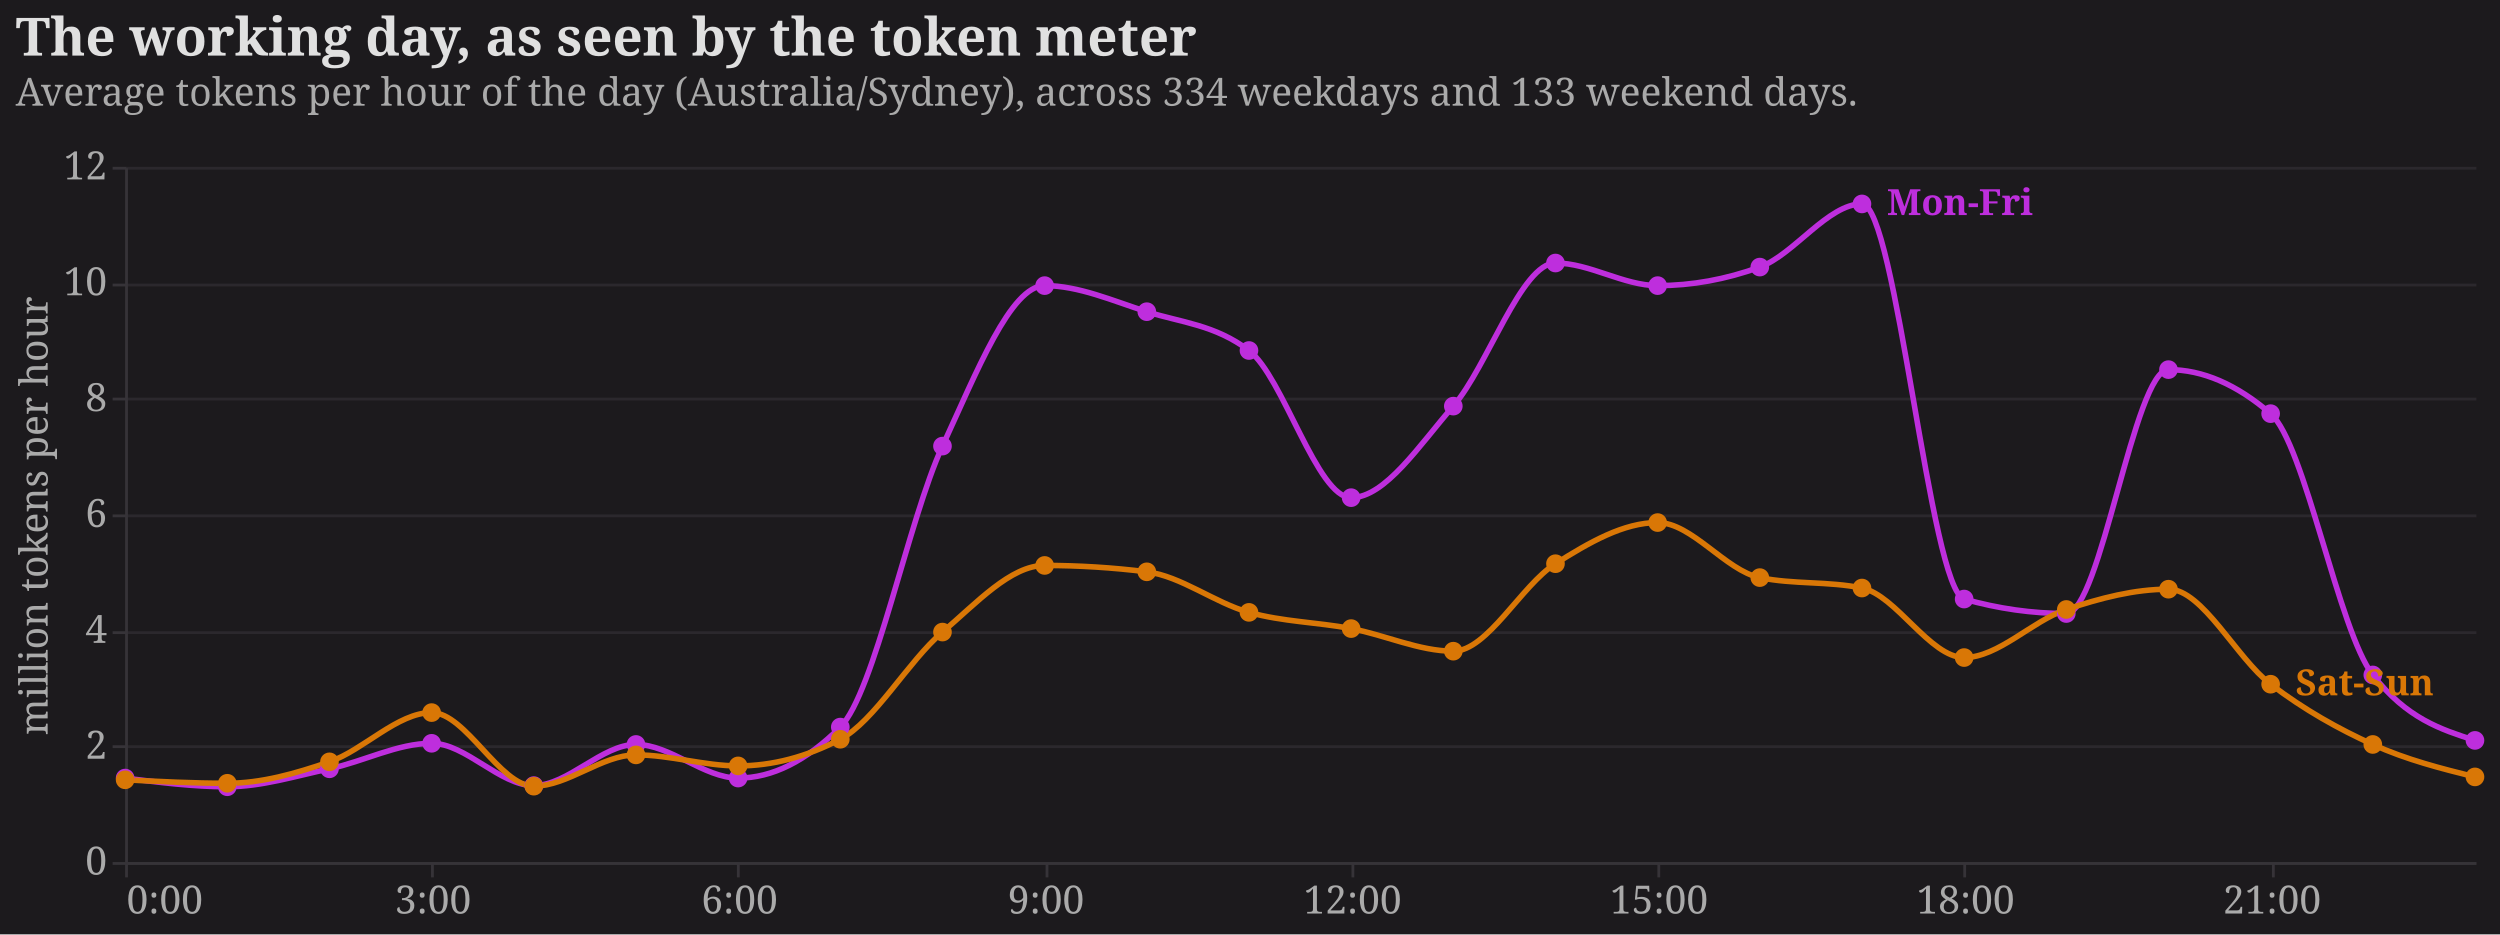
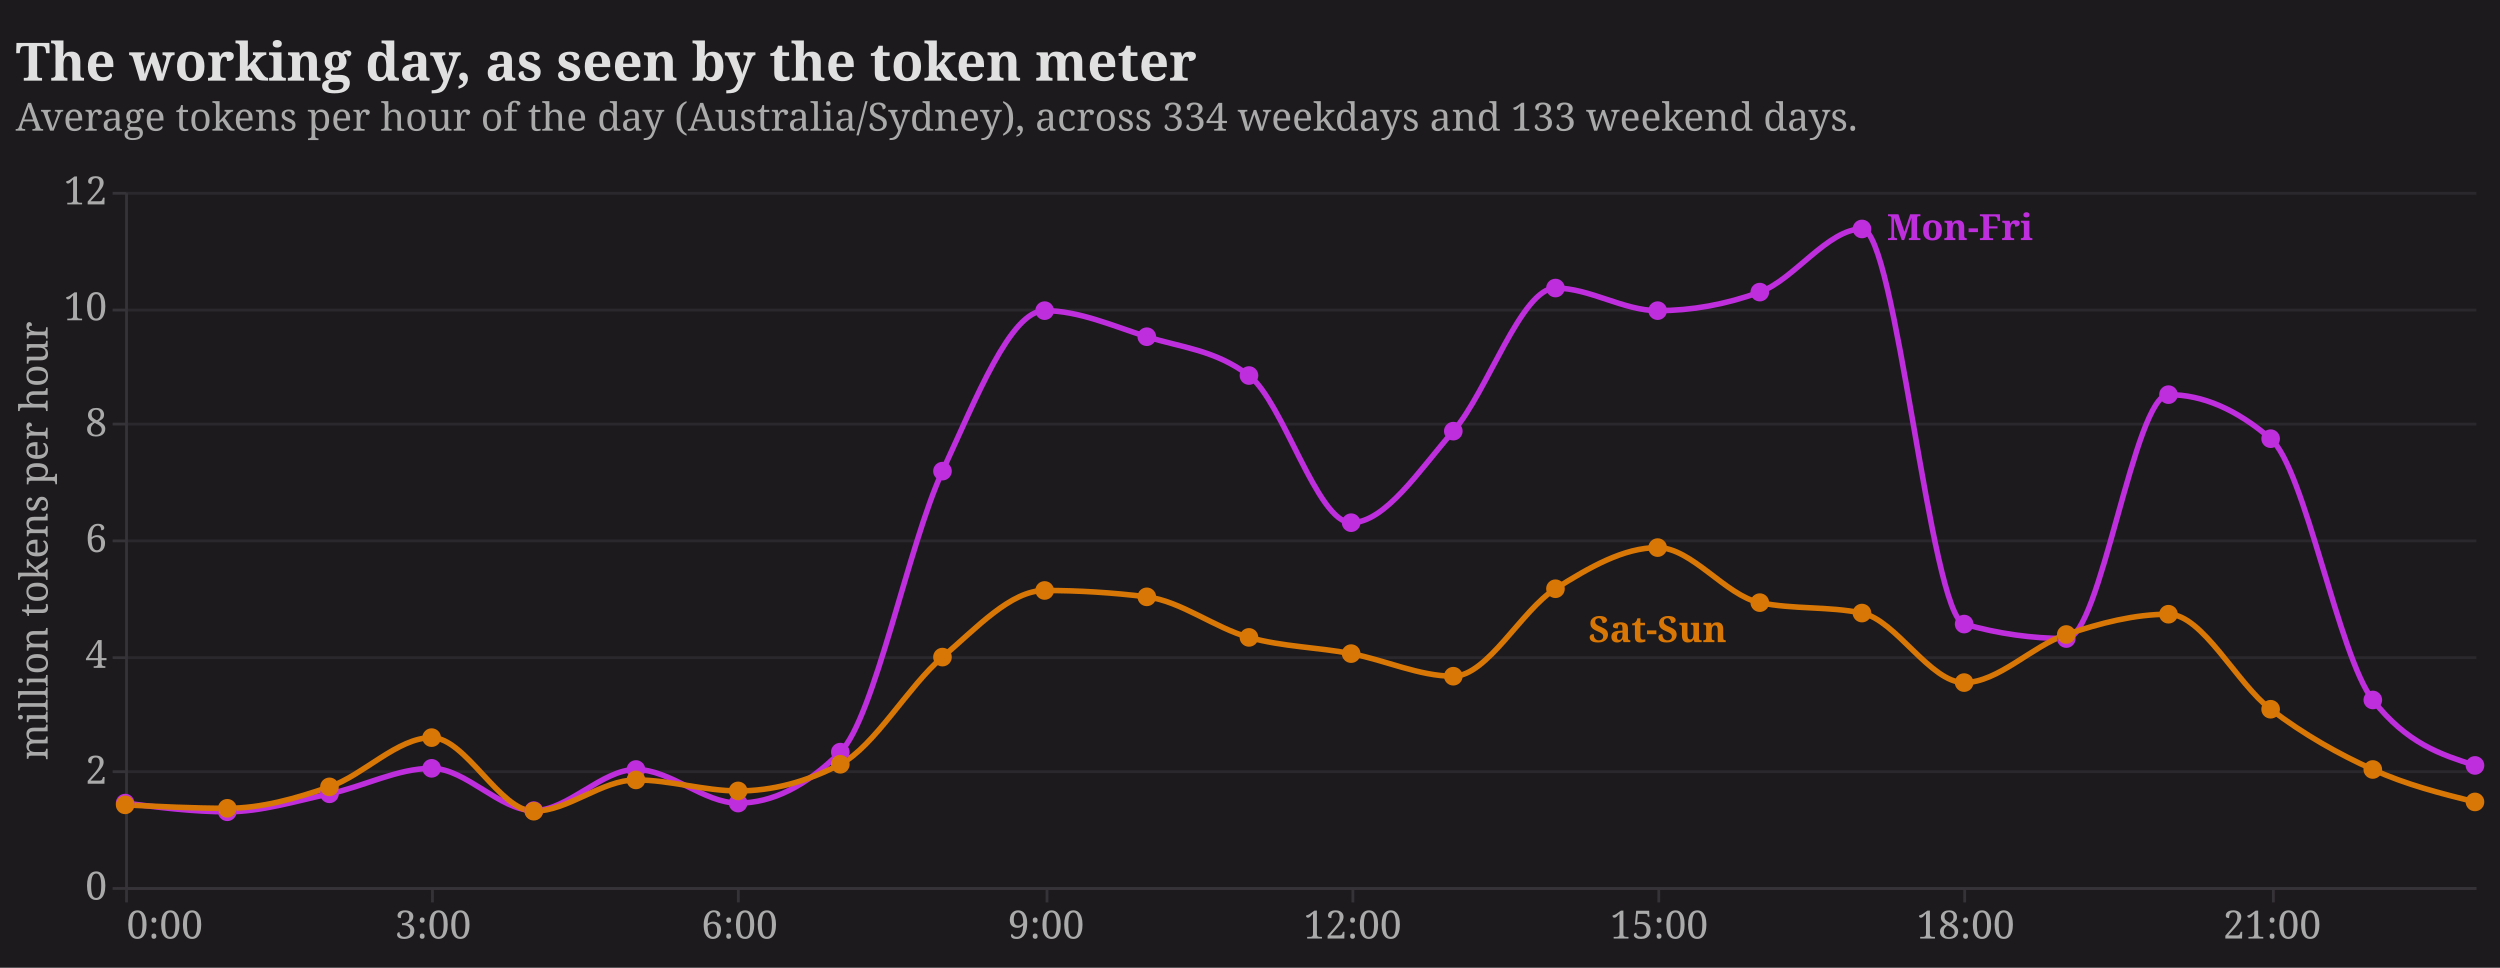
- <svg xmlns="http://www.w3.org/2000/svg" version="1.1" class="marks" width="899" height="336" viewBox="0 0 899 336">
-   <rect width="899" height="336" fill="#1c1a1d" />
-   <g fill="none" stroke-miterlimit="4" transform="translate(45,60)">
+ <svg xmlns="http://www.w3.org/2000/svg" version="1.1" class="marks" width="899" height="348" viewBox="0 0 899 348">
+   <rect width="899" height="348" fill="#1c1a1d" />
+   <g fill="none" stroke-miterlimit="4" transform="translate(45,69)">
    <g class="mark-group role-frame root" role="graphics-object" aria-roledescription="group mark container">
      <g transform="translate(0,0)">
        <path class="background" aria-hidden="true" d="M0,0h845v250h-845Z" />
        <g>
          <g class="mark-group role-axis" aria-hidden="true">
            <g transform="translate(0.5,0.5)">
              <path class="background" aria-hidden="true" d="M0,0h0v0h0Z" pointer-events="none" />
              <g>
                <g class="mark-rule role-axis-grid" pointer-events="none">
                  <line transform="translate(0,250)" x2="845" y2="0" stroke="#363338" stroke-opacity="0.6" stroke-width="1" opacity="1" />
                  <line transform="translate(0,208)" x2="845" y2="0" stroke="#363338" stroke-opacity="0.6" stroke-width="1" opacity="1" />
                  <line transform="translate(0,167)" x2="845" y2="0" stroke="#363338" stroke-opacity="0.6" stroke-width="1" opacity="1" />
                  <line transform="translate(0,125)" x2="845" y2="0" stroke="#363338" stroke-opacity="0.6" stroke-width="1" opacity="1" />
                  <line transform="translate(0,83)" x2="845" y2="0" stroke="#363338" stroke-opacity="0.6" stroke-width="1" opacity="1" />
                  <line transform="translate(0,42)" x2="845" y2="0" stroke="#363338" stroke-opacity="0.6" stroke-width="1" opacity="1" />
                  <line transform="translate(0,0)" x2="845" y2="0" stroke="#363338" stroke-opacity="0.6" stroke-width="1" opacity="1" />
                </g>
              </g>
              <path class="foreground" aria-hidden="true" d="" pointer-events="none" display="none" />
            </g>
          </g>
          <g class="mark-group role-axis" role="graphics-symbol" aria-roledescription="axis" aria-label="X-axis for a linear scale with values from 0 to 23">
            <g transform="translate(0.5,250.5)">
              <path class="background" aria-hidden="true" d="M0,0h0v0h0Z" pointer-events="none" />
              <g>
                <g class="mark-rule role-axis-tick" pointer-events="none">
                  <line transform="translate(0,0)" x2="0" y2="5" stroke="#363338" stroke-width="1" opacity="1" />
                  <line transform="translate(110,0)" x2="0" y2="5" stroke="#363338" stroke-width="1" opacity="1" />
                  <line transform="translate(220,0)" x2="0" y2="5" stroke="#363338" stroke-width="1" opacity="1" />
                  <line transform="translate(331,0)" x2="0" y2="5" stroke="#363338" stroke-width="1" opacity="1" />
                  <line transform="translate(441,0)" x2="0" y2="5" stroke="#363338" stroke-width="1" opacity="1" />
                  <line transform="translate(551,0)" x2="0" y2="5" stroke="#363338" stroke-width="1" opacity="1" />
                  <line transform="translate(661,0)" x2="0" y2="5" stroke="#363338" stroke-width="1" opacity="1" />
                  <line transform="translate(772,0)" x2="0" y2="5" stroke="#363338" stroke-width="1" opacity="1" />
                </g>
                <g class="mark-text role-axis-label" pointer-events="none">
                  <text text-anchor="start" transform="translate(0,18)" font-family="Piazzolla, Georgia, serif" font-size="14px" fill="#aaa" opacity="1">0:00</text>
                  <text text-anchor="middle" transform="translate(110.2174,18)" font-family="Piazzolla, Georgia, serif" font-size="14px" fill="#aaa" opacity="1">3:00</text>
                  <text text-anchor="middle" transform="translate(220.4348,18)" font-family="Piazzolla, Georgia, serif" font-size="14px" fill="#aaa" opacity="1">6:00</text>
                  <text text-anchor="middle" transform="translate(330.6522,18)" font-family="Piazzolla, Georgia, serif" font-size="14px" fill="#aaa" opacity="1">9:00</text>
                  <text text-anchor="middle" transform="translate(440.8696,18)" font-family="Piazzolla, Georgia, serif" font-size="14px" fill="#aaa" opacity="1">12:00</text>
                  <text text-anchor="middle" transform="translate(551.087,18)" font-family="Piazzolla, Georgia, serif" font-size="14px" fill="#aaa" opacity="1">15:00</text>
                  <text text-anchor="middle" transform="translate(661.3043,18)" font-family="Piazzolla, Georgia, serif" font-size="14px" fill="#aaa" opacity="1">18:00</text>
                  <text text-anchor="middle" transform="translate(771.5217,18)" font-family="Piazzolla, Georgia, serif" font-size="14px" fill="#aaa" opacity="1">21:00</text>
                </g>
                <g class="mark-rule role-axis-domain" pointer-events="none">
                  <line transform="translate(0,0)" x2="845" y2="0" stroke="#363338" stroke-width="1" opacity="1" />
                </g>
              </g>
              <path class="foreground" aria-hidden="true" d="" pointer-events="none" display="none" />
            </g>
          </g>
          <g class="mark-group role-axis" role="graphics-symbol" aria-roledescription="axis" aria-label="Y-axis titled 'million tokens per hour' for a linear scale with values from 0 to 12">
            <g transform="translate(0.5,0.5)">
              <path class="background" aria-hidden="true" d="M0,0h0v0h0Z" pointer-events="none" />
              <g>
                <g class="mark-rule role-axis-tick" pointer-events="none">
                  <line transform="translate(0,250)" x2="-5" y2="0" stroke="#363338" stroke-width="1" opacity="1" />
                  <line transform="translate(0,208)" x2="-5" y2="0" stroke="#363338" stroke-width="1" opacity="1" />
                  <line transform="translate(0,167)" x2="-5" y2="0" stroke="#363338" stroke-width="1" opacity="1" />
                  <line transform="translate(0,125)" x2="-5" y2="0" stroke="#363338" stroke-width="1" opacity="1" />
                  <line transform="translate(0,83)" x2="-5" y2="0" stroke="#363338" stroke-width="1" opacity="1" />
                  <line transform="translate(0,42)" x2="-5" y2="0" stroke="#363338" stroke-width="1" opacity="1" />
                  <line transform="translate(0,0)" x2="-5" y2="0" stroke="#363338" stroke-width="1" opacity="1" />
                </g>
                <g class="mark-text role-axis-label" pointer-events="none">
                  <text text-anchor="end" transform="translate(-7,254)" font-family="Piazzolla, Georgia, serif" font-size="14px" fill="#aaa" opacity="1">0</text>
                  <text text-anchor="end" transform="translate(-7,212.3333)" font-family="Piazzolla, Georgia, serif" font-size="14px" fill="#aaa" opacity="1">2</text>
                  <text text-anchor="end" transform="translate(-7,170.6667)" font-family="Piazzolla, Georgia, serif" font-size="14px" fill="#aaa" opacity="1">4</text>
                  <text text-anchor="end" transform="translate(-7,129)" font-family="Piazzolla, Georgia, serif" font-size="14px" fill="#aaa" opacity="1">6</text>
                  <text text-anchor="end" transform="translate(-7,87.33333)" font-family="Piazzolla, Georgia, serif" font-size="14px" fill="#aaa" opacity="1">8</text>
                  <text text-anchor="end" transform="translate(-7,45.66667)" font-family="Piazzolla, Georgia, serif" font-size="14px" fill="#aaa" opacity="1">10</text>
                  <text text-anchor="end" transform="translate(-7,4)" font-family="Piazzolla, Georgia, serif" font-size="14px" fill="#aaa" opacity="1">12</text>
                </g>
                <g class="mark-rule role-axis-domain" pointer-events="none">
                  <line transform="translate(0,250)" x2="0" y2="-250" stroke="#363338" stroke-width="1" opacity="1" />
                </g>
                <g class="mark-text role-axis-title" pointer-events="none">
                  <text text-anchor="middle" transform="translate(-25.36328,125) rotate(-90) translate(0,-3)" font-family="Piazzolla, Georgia, serif" font-size="14px" font-weight="normal" fill="#aaa" opacity="1">million tokens per hour</text>
                </g>
              </g>
              <path class="foreground" aria-hidden="true" d="" pointer-events="none" display="none" />
            </g>
          </g>
          <g class="mark-group role-scope layer_0_layer_0_pathgroup" role="graphics-object" aria-roledescription="group mark container">
            <g transform="translate(0,0)">
              <path class="background" aria-hidden="true" d="M0,0h845v250h-845Z" />
              <g>
                <g class="mark-line role-mark layer_0_layer_0_marks" role="graphics-object" aria-roledescription="line mark container">
                  <path aria-label="hour: 0; millions: 1.45; kind: Mon-Fri; million tokens/hour: 1.4" role="graphics-symbol" aria-roledescription="line mark" d="M0,219.792C12.246,221.354,24.493,222.917,36.739,222.917C48.986,222.917,61.232,219.063,73.478,216.458C85.725,213.854,97.971,207.292,110.217,207.292C122.464,207.292,134.71,222.5,146.957,222.5C159.203,222.5,171.449,207.708,183.696,207.708C195.942,207.708,208.188,219.792,220.435,219.792C232.681,219.792,244.928,213.681,257.174,201.458C269.42,189.236,281.667,126.875,293.913,100.417C306.159,73.958,318.406,42.708,330.652,42.708C342.899,42.708,355.145,48.194,367.391,52.083C379.638,55.972,391.884,56.736,404.13,66.042C416.377,75.347,428.623,118.958,440.87,118.958C453.116,118.958,465.362,100.104,477.609,86.042C489.855,71.979,502.101,34.583,514.348,34.583C526.594,34.583,538.841,42.708,551.087,42.708C563.333,42.708,575.58,40.486,587.826,36.042C600.072,31.597,612.319,13.333,624.565,13.333C636.812,13.333,649.058,151.944,661.304,155.417C673.551,158.889,685.797,160.625,698.043,160.625C710.29,160.625,722.536,72.917,734.783,72.917C747.029,72.917,759.275,78.194,771.522,88.75C783.768,99.306,796.014,167.014,808.261,182.708C820.507,198.403,832.754,202.326,845,206.25" stroke="#be2edd" stroke-width="2" />
                </g>
              </g>
              <path class="foreground" aria-hidden="true" d="" display="none" />
            </g>
            <g transform="translate(0,0)">
              <path class="background" aria-hidden="true" d="M0,0h845v250h-845Z" />
              <g>
                <g class="mark-line role-mark layer_0_layer_0_marks" role="graphics-object" aria-roledescription="line mark container">
                  <path aria-label="hour: 0; millions: 1.42; kind: Sat-Sun; million tokens/hour: 1.4" role="graphics-symbol" aria-roledescription="line mark" d="M0,220.417C12.246,221.042,24.493,221.667,36.739,221.667C48.986,221.667,61.232,218.194,73.478,213.958C85.725,209.722,97.971,196.25,110.217,196.25C122.464,196.25,134.71,222.708,146.957,222.708C159.203,222.708,171.449,211.458,183.696,211.458C195.942,211.458,208.188,215.417,220.435,215.417C232.681,215.417,244.928,212.222,257.174,205.833C269.42,199.444,281.667,177.708,293.913,167.292C306.159,156.875,318.406,143.333,330.652,143.333C342.899,143.333,355.145,144.097,367.391,145.625C379.638,147.153,391.884,156.806,404.13,160.208C416.377,163.611,428.623,163.715,440.87,166.042C453.116,168.368,465.362,174.167,477.609,174.167C489.855,174.167,502.101,150.417,514.348,142.708C526.594,135,538.841,127.917,551.087,127.917C563.333,127.917,575.58,145.208,587.826,147.708C600.072,150.208,612.319,148.958,624.565,151.458C636.812,153.958,649.058,176.458,661.304,176.458C673.551,176.458,685.797,163.264,698.043,159.167C710.29,155.069,722.536,151.875,734.783,151.875C747.029,151.875,759.275,176.736,771.522,186.042C783.768,195.347,796.014,202.153,808.261,207.708C820.507,213.264,832.754,216.319,845,219.375" stroke="#d97706" stroke-width="2" />
                </g>
              </g>
              <path class="foreground" aria-hidden="true" d="" display="none" />
            </g>
          </g>
          <g class="mark-symbol role-mark layer_0_layer_1_marks" role="graphics-object" aria-roledescription="symbol mark container">
            <path aria-label="hour: 0; millions: 1.45; kind: Mon-Fri; million tokens/hour: 1.4" role="graphics-symbol" aria-roledescription="point" transform="translate(0,219.7917)" d="M3.354,0A3.354,3.354,0,1,1,-3.354,0A3.354,3.354,0,1,1,3.354,0" fill="#be2edd" stroke-width="2" opacity="1" />
            <path aria-label="hour: 1; millions: 1.3; kind: Mon-Fri; million tokens/hour: 1.3" role="graphics-symbol" aria-roledescription="point" transform="translate(36.73913,222.9167)" d="M3.354,0A3.354,3.354,0,1,1,-3.354,0A3.354,3.354,0,1,1,3.354,0" fill="#be2edd" stroke-width="2" opacity="1" />
            <path aria-label="hour: 2; millions: 1.61; kind: Mon-Fri; million tokens/hour: 1.6" role="graphics-symbol" aria-roledescription="point" transform="translate(73.47826,216.4583)" d="M3.354,0A3.354,3.354,0,1,1,-3.354,0A3.354,3.354,0,1,1,3.354,0" fill="#be2edd" stroke-width="2" opacity="1" />
            <path aria-label="hour: 3; millions: 2.05; kind: Mon-Fri; million tokens/hour: 2.0" role="graphics-symbol" aria-roledescription="point" transform="translate(110.2174,207.2917)" d="M3.354,0A3.354,3.354,0,1,1,-3.354,0A3.354,3.354,0,1,1,3.354,0" fill="#be2edd" stroke-width="2" opacity="1" />
            <path aria-label="hour: 4; millions: 1.32; kind: Mon-Fri; million tokens/hour: 1.3" role="graphics-symbol" aria-roledescription="point" transform="translate(146.9565,222.5)" d="M3.354,0A3.354,3.354,0,1,1,-3.354,0A3.354,3.354,0,1,1,3.354,0" fill="#be2edd" stroke-width="2" opacity="1" />
            <path aria-label="hour: 5; millions: 2.03; kind: Mon-Fri; million tokens/hour: 2.0" role="graphics-symbol" aria-roledescription="point" transform="translate(183.6957,207.7083)" d="M3.354,0A3.354,3.354,0,1,1,-3.354,0A3.354,3.354,0,1,1,3.354,0" fill="#be2edd" stroke-width="2" opacity="1" />
            <path aria-label="hour: 6; millions: 1.45; kind: Mon-Fri; million tokens/hour: 1.4" role="graphics-symbol" aria-roledescription="point" transform="translate(220.4348,219.7917)" d="M3.354,0A3.354,3.354,0,1,1,-3.354,0A3.354,3.354,0,1,1,3.354,0" fill="#be2edd" stroke-width="2" opacity="1" />
            <path aria-label="hour: 7; millions: 2.33; kind: Mon-Fri; million tokens/hour: 2.3" role="graphics-symbol" aria-roledescription="point" transform="translate(257.1739,201.4583)" d="M3.354,0A3.354,3.354,0,1,1,-3.354,0A3.354,3.354,0,1,1,3.354,0" fill="#be2edd" stroke-width="2" opacity="1" />
            <path aria-label="hour: 8; millions: 7.18; kind: Mon-Fri; million tokens/hour: 7.2" role="graphics-symbol" aria-roledescription="point" transform="translate(293.913,100.4167)" d="M3.354,0A3.354,3.354,0,1,1,-3.354,0A3.354,3.354,0,1,1,3.354,0" fill="#be2edd" stroke-width="2" opacity="1" />
            <path aria-label="hour: 9; millions: 9.95; kind: Mon-Fri; million tokens/hour: 9.9" role="graphics-symbol" aria-roledescription="point" transform="translate(330.6522,42.70833)" d="M3.354,0A3.354,3.354,0,1,1,-3.354,0A3.354,3.354,0,1,1,3.354,0" fill="#be2edd" stroke-width="2" opacity="1" />
            <path aria-label="hour: 10; millions: 9.5; kind: Mon-Fri; million tokens/hour: 9.5" role="graphics-symbol" aria-roledescription="point" transform="translate(367.3913,52.08333)" d="M3.354,0A3.354,3.354,0,1,1,-3.354,0A3.354,3.354,0,1,1,3.354,0" fill="#be2edd" stroke-width="2" opacity="1" />
            <path aria-label="hour: 11; millions: 8.83; kind: Mon-Fri; million tokens/hour: 8.8" role="graphics-symbol" aria-roledescription="point" transform="translate(404.1304,66.04167)" d="M3.354,0A3.354,3.354,0,1,1,-3.354,0A3.354,3.354,0,1,1,3.354,0" fill="#be2edd" stroke-width="2" opacity="1" />
            <path aria-label="hour: 12; millions: 6.29; kind: Mon-Fri; million tokens/hour: 6.3" role="graphics-symbol" aria-roledescription="point" transform="translate(440.8696,118.9583)" d="M3.354,0A3.354,3.354,0,1,1,-3.354,0A3.354,3.354,0,1,1,3.354,0" fill="#be2edd" stroke-width="2" opacity="1" />
            <path aria-label="hour: 13; millions: 7.87; kind: Mon-Fri; million tokens/hour: 7.9" role="graphics-symbol" aria-roledescription="point" transform="translate(477.6087,86.04167)" d="M3.354,0A3.354,3.354,0,1,1,-3.354,0A3.354,3.354,0,1,1,3.354,0" fill="#be2edd" stroke-width="2" opacity="1" />
            <path aria-label="hour: 14; millions: 10.34; kind: Mon-Fri; million tokens/hour: 10.3" role="graphics-symbol" aria-roledescription="point" transform="translate(514.3478,34.58333)" d="M3.354,0A3.354,3.354,0,1,1,-3.354,0A3.354,3.354,0,1,1,3.354,0" fill="#be2edd" stroke-width="2" opacity="1" />
            <path aria-label="hour: 15; millions: 9.95; kind: Mon-Fri; million tokens/hour: 9.9" role="graphics-symbol" aria-roledescription="point" transform="translate(551.087,42.70833)" d="M3.354,0A3.354,3.354,0,1,1,-3.354,0A3.354,3.354,0,1,1,3.354,0" fill="#be2edd" stroke-width="2" opacity="1" />
            <path aria-label="hour: 16; millions: 10.27; kind: Mon-Fri; million tokens/hour: 10.3" role="graphics-symbol" aria-roledescription="point" transform="translate(587.8261,36.04167)" d="M3.354,0A3.354,3.354,0,1,1,-3.354,0A3.354,3.354,0,1,1,3.354,0" fill="#be2edd" stroke-width="2" opacity="1" />
            <path aria-label="hour: 17; millions: 11.36; kind: Mon-Fri; million tokens/hour: 11.4" role="graphics-symbol" aria-roledescription="point" transform="translate(624.5652,13.33333)" d="M3.354,0A3.354,3.354,0,1,1,-3.354,0A3.354,3.354,0,1,1,3.354,0" fill="#be2edd" stroke-width="2" opacity="1" />
            <path aria-label="hour: 18; millions: 4.54; kind: Mon-Fri; million tokens/hour: 4.5" role="graphics-symbol" aria-roledescription="point" transform="translate(661.3043,155.4167)" d="M3.354,0A3.354,3.354,0,1,1,-3.354,0A3.354,3.354,0,1,1,3.354,0" fill="#be2edd" stroke-width="2" opacity="1" />
            <path aria-label="hour: 19; millions: 4.29; kind: Mon-Fri; million tokens/hour: 4.3" role="graphics-symbol" aria-roledescription="point" transform="translate(698.0435,160.625)" d="M3.354,0A3.354,3.354,0,1,1,-3.354,0A3.354,3.354,0,1,1,3.354,0" fill="#be2edd" stroke-width="2" opacity="1" />
            <path aria-label="hour: 20; millions: 8.5; kind: Mon-Fri; million tokens/hour: 8.5" role="graphics-symbol" aria-roledescription="point" transform="translate(734.7826,72.91667)" d="M3.354,0A3.354,3.354,0,1,1,-3.354,0A3.354,3.354,0,1,1,3.354,0" fill="#be2edd" stroke-width="2" opacity="1" />
            <path aria-label="hour: 21; millions: 7.74; kind: Mon-Fri; million tokens/hour: 7.7" role="graphics-symbol" aria-roledescription="point" transform="translate(771.5217,88.75)" d="M3.354,0A3.354,3.354,0,1,1,-3.354,0A3.354,3.354,0,1,1,3.354,0" fill="#be2edd" stroke-width="2" opacity="1" />
            <path aria-label="hour: 22; millions: 3.23; kind: Mon-Fri; million tokens/hour: 3.2" role="graphics-symbol" aria-roledescription="point" transform="translate(808.2609,182.7083)" d="M3.354,0A3.354,3.354,0,1,1,-3.354,0A3.354,3.354,0,1,1,3.354,0" fill="#be2edd" stroke-width="2" opacity="1" />
            <path aria-label="hour: 23; millions: 2.1; kind: Mon-Fri; million tokens/hour: 2.1" role="graphics-symbol" aria-roledescription="point" transform="translate(845,206.25)" d="M3.354,0A3.354,3.354,0,1,1,-3.354,0A3.354,3.354,0,1,1,3.354,0" fill="#be2edd" stroke-width="2" opacity="1" />
            <path aria-label="hour: 0; millions: 1.42; kind: Sat-Sun; million tokens/hour: 1.4" role="graphics-symbol" aria-roledescription="point" transform="translate(0,220.4167)" d="M3.354,0A3.354,3.354,0,1,1,-3.354,0A3.354,3.354,0,1,1,3.354,0" fill="#d97706" stroke-width="2" opacity="1" />
            <path aria-label="hour: 1; millions: 1.36; kind: Sat-Sun; million tokens/hour: 1.4" role="graphics-symbol" aria-roledescription="point" transform="translate(36.73913,221.6667)" d="M3.354,0A3.354,3.354,0,1,1,-3.354,0A3.354,3.354,0,1,1,3.354,0" fill="#d97706" stroke-width="2" opacity="1" />
            <path aria-label="hour: 2; millions: 1.73; kind: Sat-Sun; million tokens/hour: 1.7" role="graphics-symbol" aria-roledescription="point" transform="translate(73.47826,213.9583)" d="M3.354,0A3.354,3.354,0,1,1,-3.354,0A3.354,3.354,0,1,1,3.354,0" fill="#d97706" stroke-width="2" opacity="1" />
            <path aria-label="hour: 3; millions: 2.58; kind: Sat-Sun; million tokens/hour: 2.6" role="graphics-symbol" aria-roledescription="point" transform="translate(110.2174,196.25)" d="M3.354,0A3.354,3.354,0,1,1,-3.354,0A3.354,3.354,0,1,1,3.354,0" fill="#d97706" stroke-width="2" opacity="1" />
            <path aria-label="hour: 4; millions: 1.31; kind: Sat-Sun; million tokens/hour: 1.3" role="graphics-symbol" aria-roledescription="point" transform="translate(146.9565,222.7083)" d="M3.354,0A3.354,3.354,0,1,1,-3.354,0A3.354,3.354,0,1,1,3.354,0" fill="#d97706" stroke-width="2" opacity="1" />
            <path aria-label="hour: 5; millions: 1.85; kind: Sat-Sun; million tokens/hour: 1.9" role="graphics-symbol" aria-roledescription="point" transform="translate(183.6957,211.4583)" d="M3.354,0A3.354,3.354,0,1,1,-3.354,0A3.354,3.354,0,1,1,3.354,0" fill="#d97706" stroke-width="2" opacity="1" />
            <path aria-label="hour: 6; millions: 1.66; kind: Sat-Sun; million tokens/hour: 1.7" role="graphics-symbol" aria-roledescription="point" transform="translate(220.4348,215.4167)" d="M3.354,0A3.354,3.354,0,1,1,-3.354,0A3.354,3.354,0,1,1,3.354,0" fill="#d97706" stroke-width="2" opacity="1" />
            <path aria-label="hour: 7; millions: 2.12; kind: Sat-Sun; million tokens/hour: 2.1" role="graphics-symbol" aria-roledescription="point" transform="translate(257.1739,205.8333)" d="M3.354,0A3.354,3.354,0,1,1,-3.354,0A3.354,3.354,0,1,1,3.354,0" fill="#d97706" stroke-width="2" opacity="1" />
            <path aria-label="hour: 8; millions: 3.97; kind: Sat-Sun; million tokens/hour: 4.0" role="graphics-symbol" aria-roledescription="point" transform="translate(293.913,167.2917)" d="M3.354,0A3.354,3.354,0,1,1,-3.354,0A3.354,3.354,0,1,1,3.354,0" fill="#d97706" stroke-width="2" opacity="1" />
            <path aria-label="hour: 9; millions: 5.12; kind: Sat-Sun; million tokens/hour: 5.1" role="graphics-symbol" aria-roledescription="point" transform="translate(330.6522,143.3333)" d="M3.354,0A3.354,3.354,0,1,1,-3.354,0A3.354,3.354,0,1,1,3.354,0" fill="#d97706" stroke-width="2" opacity="1" />
            <path aria-label="hour: 10; millions: 5.01; kind: Sat-Sun; million tokens/hour: 5.0" role="graphics-symbol" aria-roledescription="point" transform="translate(367.3913,145.625)" d="M3.354,0A3.354,3.354,0,1,1,-3.354,0A3.354,3.354,0,1,1,3.354,0" fill="#d97706" stroke-width="2" opacity="1" />
            <path aria-label="hour: 11; millions: 4.31; kind: Sat-Sun; million tokens/hour: 4.3" role="graphics-symbol" aria-roledescription="point" transform="translate(404.1304,160.2083)" d="M3.354,0A3.354,3.354,0,1,1,-3.354,0A3.354,3.354,0,1,1,3.354,0" fill="#d97706" stroke-width="2" opacity="1" />
            <path aria-label="hour: 12; millions: 4.03; kind: Sat-Sun; million tokens/hour: 4.0" role="graphics-symbol" aria-roledescription="point" transform="translate(440.8696,166.0417)" d="M3.354,0A3.354,3.354,0,1,1,-3.354,0A3.354,3.354,0,1,1,3.354,0" fill="#d97706" stroke-width="2" opacity="1" />
            <path aria-label="hour: 13; millions: 3.64; kind: Sat-Sun; million tokens/hour: 3.6" role="graphics-symbol" aria-roledescription="point" transform="translate(477.6087,174.1667)" d="M3.354,0A3.354,3.354,0,1,1,-3.354,0A3.354,3.354,0,1,1,3.354,0" fill="#d97706" stroke-width="2" opacity="1" />
            <path aria-label="hour: 14; millions: 5.15; kind: Sat-Sun; million tokens/hour: 5.2" role="graphics-symbol" aria-roledescription="point" transform="translate(514.3478,142.7083)" d="M3.354,0A3.354,3.354,0,1,1,-3.354,0A3.354,3.354,0,1,1,3.354,0" fill="#d97706" stroke-width="2" opacity="1" />
            <path aria-label="hour: 15; millions: 5.86; kind: Sat-Sun; million tokens/hour: 5.9" role="graphics-symbol" aria-roledescription="point" transform="translate(551.087,127.9167)" d="M3.354,0A3.354,3.354,0,1,1,-3.354,0A3.354,3.354,0,1,1,3.354,0" fill="#d97706" stroke-width="2" opacity="1" />
            <path aria-label="hour: 16; millions: 4.91; kind: Sat-Sun; million tokens/hour: 4.9" role="graphics-symbol" aria-roledescription="point" transform="translate(587.8261,147.7083)" d="M3.354,0A3.354,3.354,0,1,1,-3.354,0A3.354,3.354,0,1,1,3.354,0" fill="#d97706" stroke-width="2" opacity="1" />
            <path aria-label="hour: 17; millions: 4.73; kind: Sat-Sun; million tokens/hour: 4.7" role="graphics-symbol" aria-roledescription="point" transform="translate(624.5652,151.4583)" d="M3.354,0A3.354,3.354,0,1,1,-3.354,0A3.354,3.354,0,1,1,3.354,0" fill="#d97706" stroke-width="2" opacity="1" />
            <path aria-label="hour: 18; millions: 3.53; kind: Sat-Sun; million tokens/hour: 3.5" role="graphics-symbol" aria-roledescription="point" transform="translate(661.3043,176.4583)" d="M3.354,0A3.354,3.354,0,1,1,-3.354,0A3.354,3.354,0,1,1,3.354,0" fill="#d97706" stroke-width="2" opacity="1" />
            <path aria-label="hour: 19; millions: 4.36; kind: Sat-Sun; million tokens/hour: 4.4" role="graphics-symbol" aria-roledescription="point" transform="translate(698.0435,159.1667)" d="M3.354,0A3.354,3.354,0,1,1,-3.354,0A3.354,3.354,0,1,1,3.354,0" fill="#d97706" stroke-width="2" opacity="1" />
            <path aria-label="hour: 20; millions: 4.71; kind: Sat-Sun; million tokens/hour: 4.7" role="graphics-symbol" aria-roledescription="point" transform="translate(734.7826,151.875)" d="M3.354,0A3.354,3.354,0,1,1,-3.354,0A3.354,3.354,0,1,1,3.354,0" fill="#d97706" stroke-width="2" opacity="1" />
            <path aria-label="hour: 21; millions: 3.07; kind: Sat-Sun; million tokens/hour: 3.1" role="graphics-symbol" aria-roledescription="point" transform="translate(771.5217,186.0417)" d="M3.354,0A3.354,3.354,0,1,1,-3.354,0A3.354,3.354,0,1,1,3.354,0" fill="#d97706" stroke-width="2" opacity="1" />
            <path aria-label="hour: 22; millions: 2.03; kind: Sat-Sun; million tokens/hour: 2.0" role="graphics-symbol" aria-roledescription="point" transform="translate(808.2609,207.7083)" d="M3.354,0A3.354,3.354,0,1,1,-3.354,0A3.354,3.354,0,1,1,3.354,0" fill="#d97706" stroke-width="2" opacity="1" />
            <path aria-label="hour: 23; millions: 1.47; kind: Sat-Sun; million tokens/hour: 1.5" role="graphics-symbol" aria-roledescription="point" transform="translate(845,219.375)" d="M3.354,0A3.354,3.354,0,1,1,-3.354,0A3.354,3.354,0,1,1,3.354,0" fill="#d97706" stroke-width="2" opacity="1" />
          </g>
          <g class="mark-text role-mark layer_1_marks" role="graphics-object" aria-roledescription="text mark container">
            <text aria-label="hour: 17; millions: 11.36; kind: Mon-Fri" role="graphics-symbol" aria-roledescription="text mark" text-anchor="start" transform="translate(633.5652,17.33333)" font-family="Piazzolla, Georgia, serif" font-size="13px" font-weight="600" fill="#be2edd">Mon-Fri</text>
-             <text aria-label="hour: 21; millions: 3.07; kind: Sat-Sun" role="graphics-symbol" aria-roledescription="text mark" text-anchor="start" transform="translate(780.5217,190.0417)" font-family="Piazzolla, Georgia, serif" font-size="13px" font-weight="600" fill="#d97706">Sat-Sun</text>
+           </g>
+           <g class="mark-text role-mark layer_2_marks" role="graphics-object" aria-roledescription="text mark container">
+             <text aria-label="hour: 15; millions: 5.86; kind: Sat-Sun" role="graphics-symbol" aria-roledescription="text mark" text-anchor="middle" transform="translate(551.087,161.9167)" font-family="Piazzolla, Georgia, serif" font-size="13px" font-weight="600" fill="#d97706">Sat-Sun</text>
          </g>
          <g class="mark-group role-title">
            <g transform="translate(-39.36328,-55)">
              <path class="background" aria-hidden="true" d="M0,0h0v0h0Z" pointer-events="none" />
              <g>
                <g class="mark-text role-title-text" role="graphics-symbol" aria-roledescription="title" aria-label="Title text 'The working day, as seen by the token meter'" pointer-events="none">
                  <text text-anchor="start" transform="translate(0,15)" font-family="Piazzolla, Georgia, serif" font-size="19px" font-weight="600" fill="#e0e0e0" opacity="1">The working day, as seen by the token meter</text>
                </g>
                <g class="mark-text role-title-subtitle" role="graphics-symbol" aria-roledescription="subtitle" aria-label="Subtitle text 'Average tokens per hour of the day (Australia/Sydney), across 334 weekdays and 133 weekend days.'" pointer-events="none">
                  <text text-anchor="start" transform="translate(0,33)" font-family="Piazzolla, Georgia, serif" font-size="14px" fill="#aaa" opacity="1">Average tokens per hour of the day (Australia/Sydney), across 334 weekdays and 133 weekend days.</text>
                </g>
              </g>
              <path class="foreground" aria-hidden="true" d="" pointer-events="none" display="none" />
            </g>
          </g>
        </g>
        <path class="foreground" aria-hidden="true" d="" display="none" />
      </g>
    </g>
  </g>
</svg>
